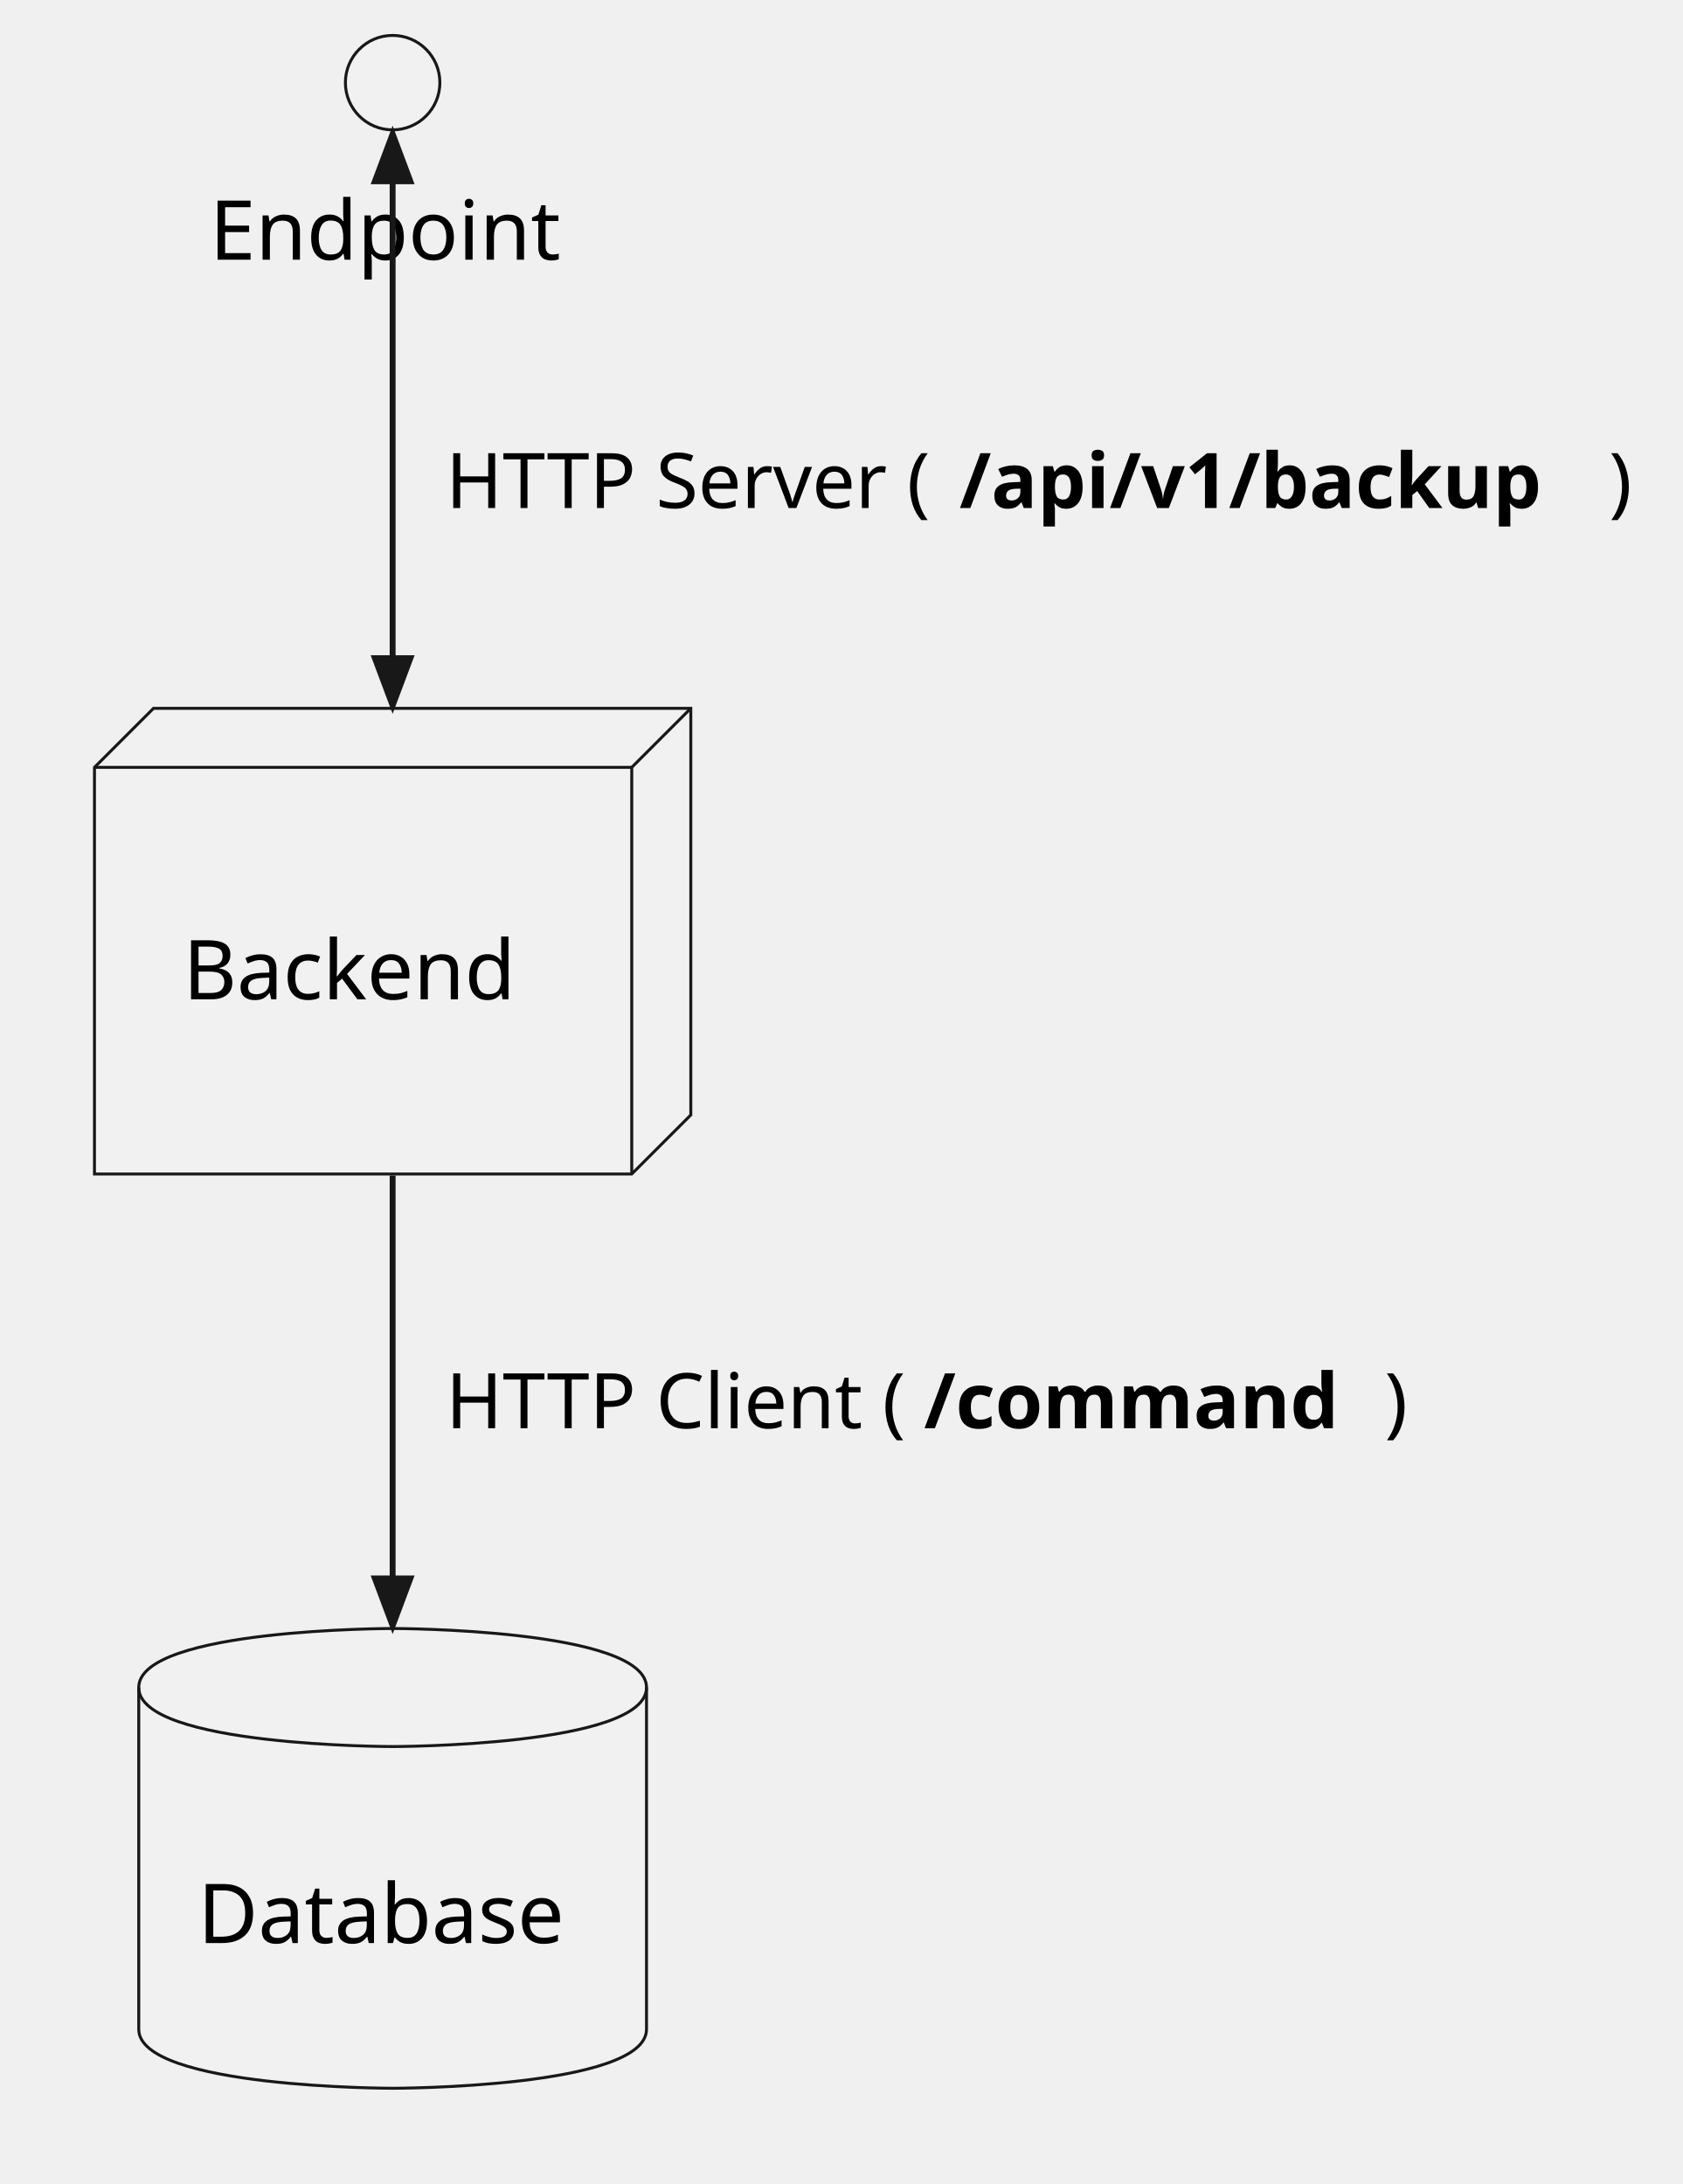
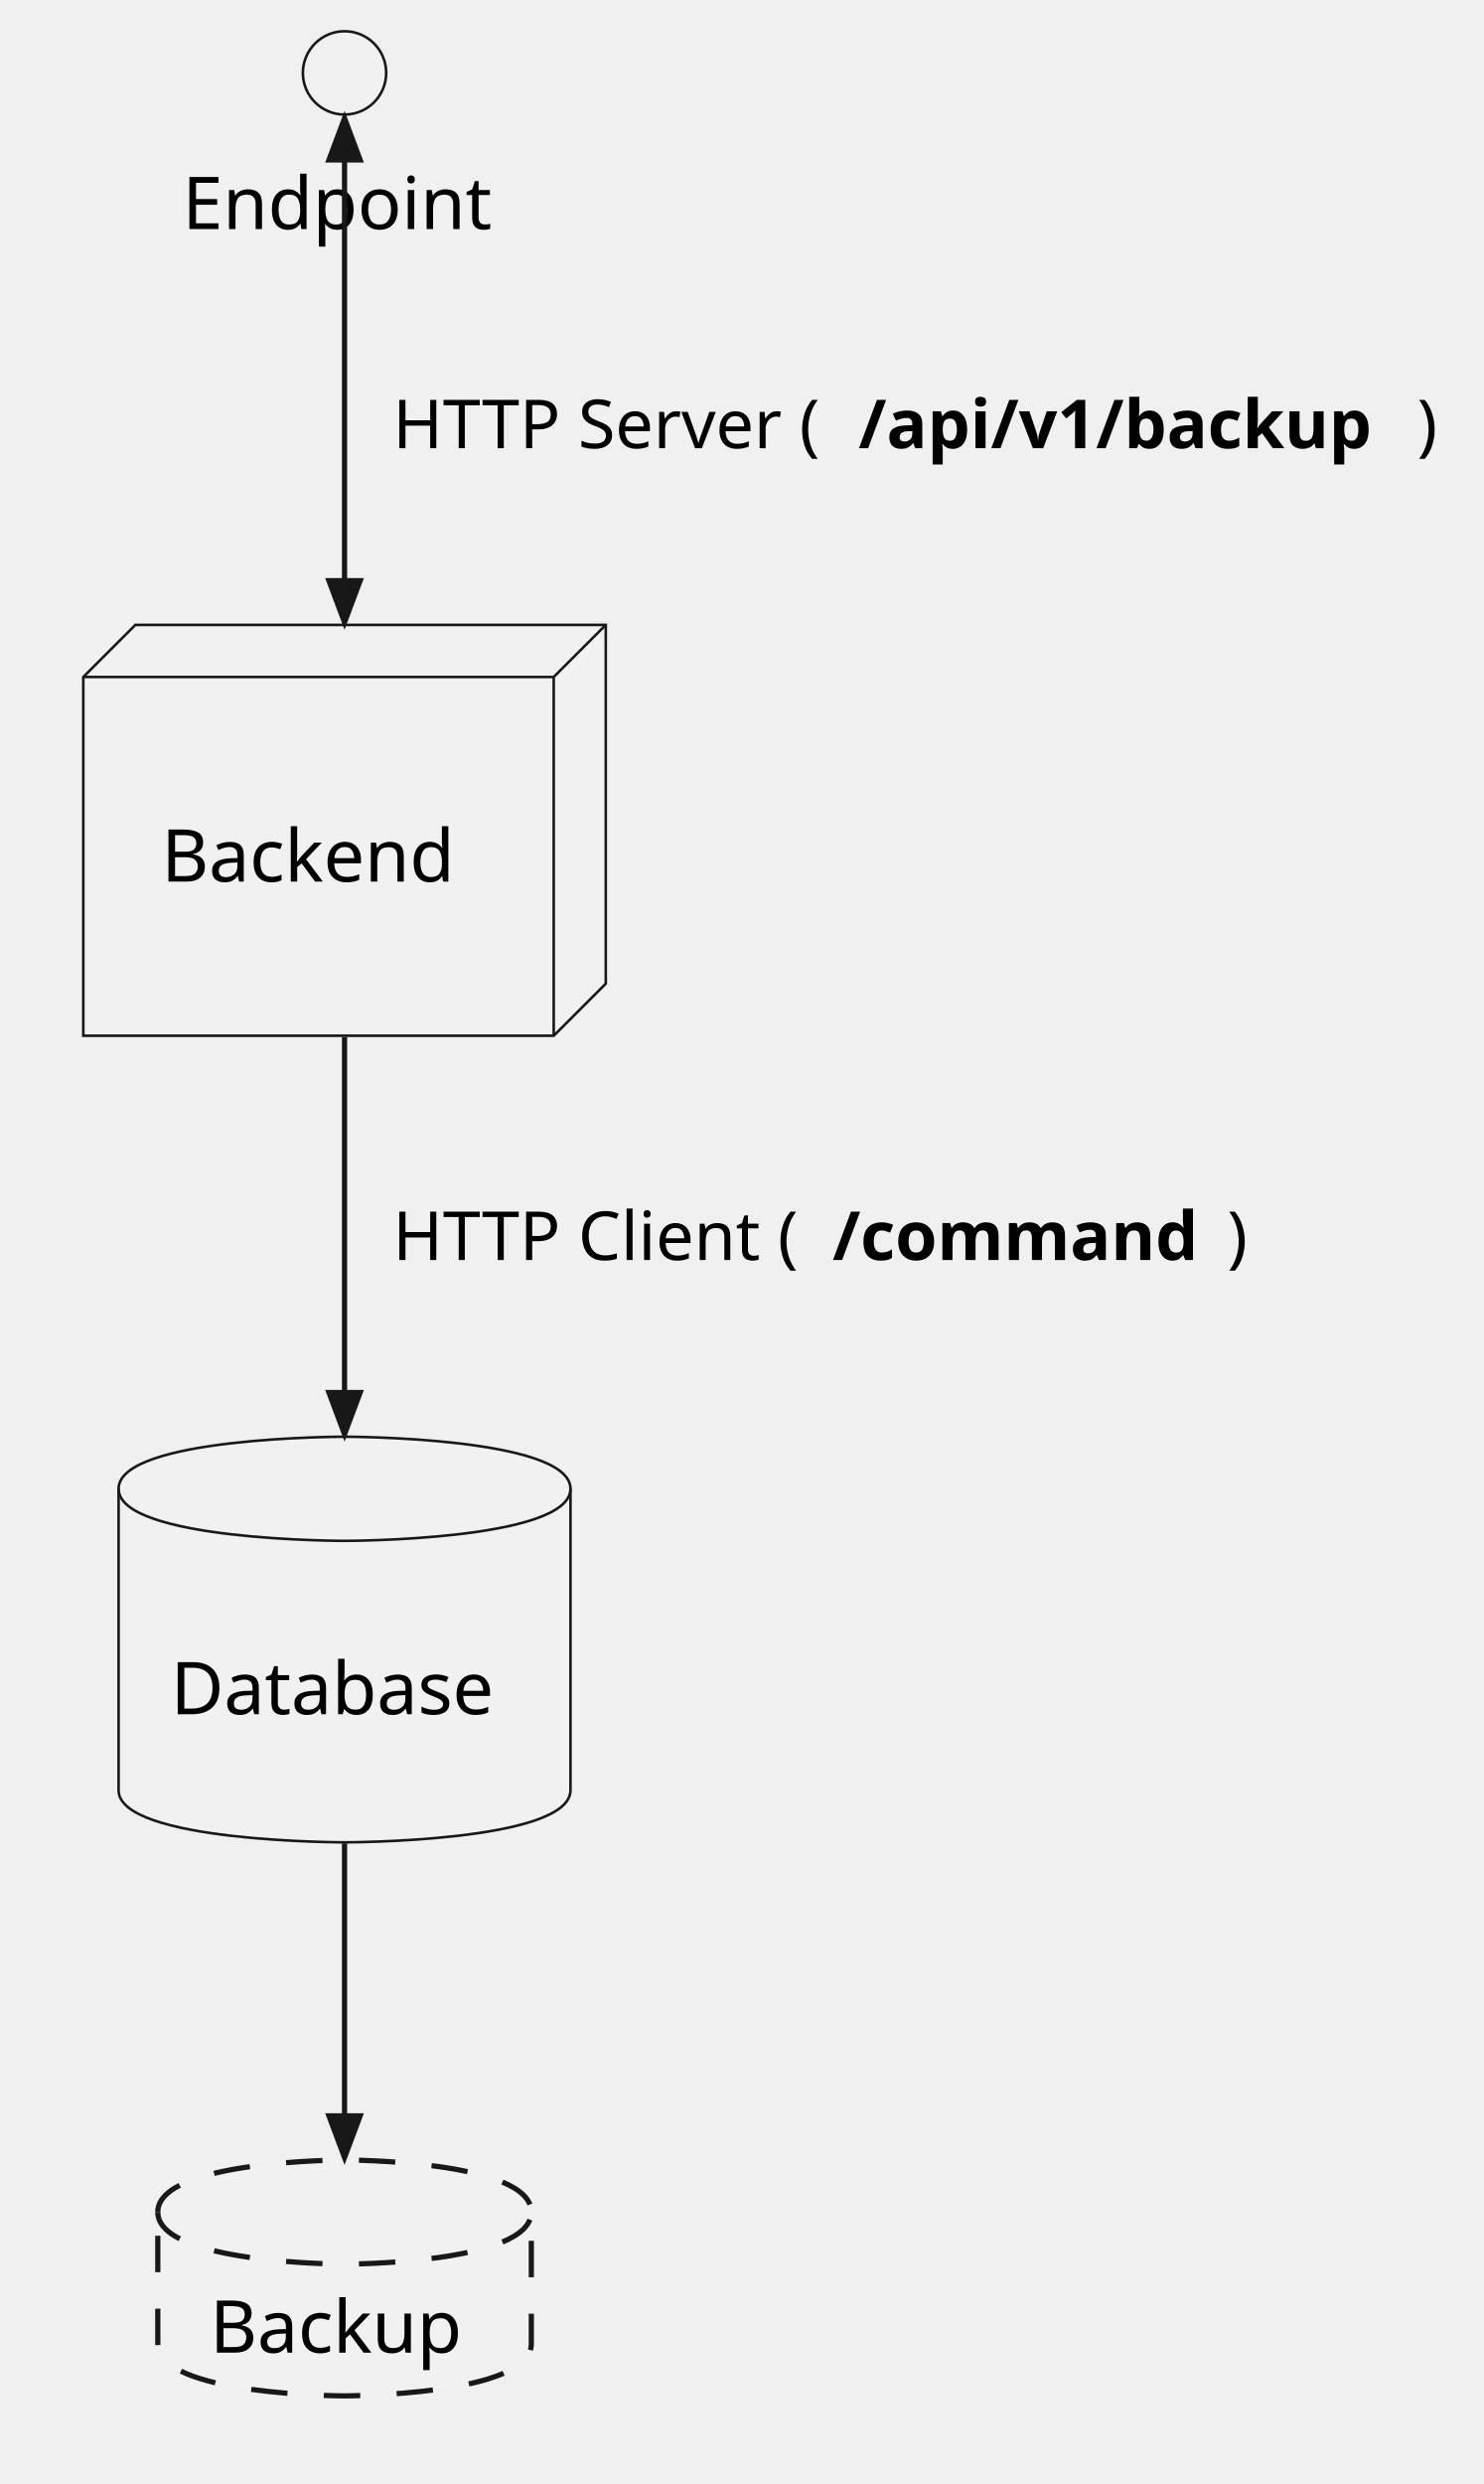
- <svg xmlns="http://www.w3.org/2000/svg" contentStyleType="text/css" height="370px" preserveAspectRatio="none" style="width:285px;height:370px;background:#FFFFFF;" version="1.1" viewBox="0 0 285 370" width="285px" zoomAndPan="magnify">
+ <svg xmlns="http://www.w3.org/2000/svg" contentStyleType="text/css" data-diagram-type="DESCRIPTION" height="477px" preserveAspectRatio="none" style="width:285px;height:477px;background:#FFFFFF;" version="1.1" viewBox="0 0 285 477" width="285px" zoomAndPan="magnify">
  <defs />
  <g>
    <g id="elem_endpoint">
-       <ellipse cx="66.5" cy="14" fill="#F1F1F1" rx="8" ry="8" style="stroke:#181818;stroke-width:0.5;" />
-       <text fill="#000000" font-family="sans-serif" font-size="14" lengthAdjust="spacing" textLength="62" x="35.5" y="43.995">Endpoint</text>
+       <ellipse cx="66.18" cy="14" fill="#F1F1F1" rx="8" ry="8" style="stroke:#181818;stroke-width:0.5;" />
+       <text fill="#000000" font-family="sans-serif" font-size="14" lengthAdjust="spacing" textLength="62.31" x="35.025" y="43.995">Endpoint</text>
    </g>
    <g id="elem_backend">
-       <polygon fill="#F1F1F1" points="16,130,26,120,117,120,117,188.891,107,198.891,16,198.891,16,130" style="stroke:#181818;stroke-width:0.5;" />
-       <line style="stroke:#181818;stroke-width:0.5;" x1="107" x2="117" y1="130" y2="120" />
-       <line style="stroke:#181818;stroke-width:0.5;" x1="16" x2="107" y1="130" y2="130" />
-       <line style="stroke:#181818;stroke-width:0.5;" x1="107" x2="107" y1="130" y2="198.891" />
-       <text fill="#000000" font-family="sans-serif" font-size="14" lengthAdjust="spacing" textLength="4" x="31" y="152.995"> </text>
-       <text fill="#000000" font-family="sans-serif" font-size="14" lengthAdjust="spacing" textLength="61" x="31" y="169.292">Backend</text>
-       <text fill="#000000" font-family="sans-serif" font-size="14" lengthAdjust="spacing" textLength="4" x="31" y="185.589"> </text>
+       <polygon fill="#F1F1F1" points="16,130,26,120,116.361,120,116.361,188.891,106.361,198.891,16,198.891,16,130" style="stroke:#181818;stroke-width:0.5;" />
+       <line style="stroke:#181818;stroke-width:0.5;" x1="106.361" x2="116.361" y1="130" y2="120" />
+       <line style="stroke:#181818;stroke-width:0.5;" x1="16" x2="106.361" y1="130" y2="130" />
+       <line style="stroke:#181818;stroke-width:0.5;" x1="106.361" x2="106.361" y1="130" y2="198.891" />
+       <text fill="#000000" font-family="sans-serif" font-size="14" lengthAdjust="spacing" textLength="4.45" x="31" y="152.995"> </text>
+       <text fill="#000000" font-family="sans-serif" font-size="14" lengthAdjust="spacing" textLength="60.361" x="31" y="169.292">Backend</text>
+       <text fill="#000000" font-family="sans-serif" font-size="14" lengthAdjust="spacing" textLength="4.45" x="31" y="185.589"> </text>
    </g>
    <g id="elem_database">
-       <path d="M23.5,285.89 C23.5,275.89 66.5,275.89 66.5,275.89 C66.5,275.89 109.5,275.89 109.5,285.89 L109.5,343.781 C109.5,353.781 66.5,353.781 66.5,353.781 C66.5,353.781 23.5,353.781 23.5,343.781 L23.5,285.89 " fill="#F1F1F1" style="stroke:#181818;stroke-width:0.5;" />
-       <path d="M23.5,285.89 C23.5,295.89 66.5,295.89 66.5,295.89 C66.5,295.89 109.5,295.89 109.5,285.89 " fill="none" style="stroke:#181818;stroke-width:0.5;" />
-       <text fill="#000000" font-family="sans-serif" font-size="14" lengthAdjust="spacing" textLength="4" x="33.5" y="312.885"> </text>
-       <text fill="#000000" font-family="sans-serif" font-size="14" lengthAdjust="spacing" textLength="66" x="33.5" y="329.182">Database</text>
-       <text fill="#000000" font-family="sans-serif" font-size="14" lengthAdjust="spacing" textLength="4" x="33.5" y="345.479"> </text>
+       <path d="M22.78,285.89 C22.78,275.89 66.18,275.89 66.18,275.89 C66.18,275.89 109.581,275.89 109.581,285.89 L109.581,343.781 C109.581,353.781 66.18,353.781 66.18,353.781 C66.18,353.781 22.78,353.781 22.78,343.781 L22.78,285.89 " fill="#F1F1F1" style="stroke:#181818;stroke-width:0.5;" />
+       <path d="M22.78,285.89 C22.78,295.89 66.18,295.89 66.18,295.89 C66.18,295.89 109.581,295.89 109.581,285.89 " fill="#FFFFFF" fill-opacity="0" style="stroke:#181818;stroke-width:0.5;" />
+       <text fill="#000000" font-family="sans-serif" font-size="14" lengthAdjust="spacing" textLength="4.45" x="32.78" y="312.885"> </text>
+       <text fill="#000000" font-family="sans-serif" font-size="14" lengthAdjust="spacing" textLength="66.801" x="32.78" y="329.182">Database</text>
+       <text fill="#000000" font-family="sans-serif" font-size="14" lengthAdjust="spacing" textLength="4.45" x="32.78" y="345.479"> </text>
+     </g>
+     <g id="elem_dst">
+       <path d="M30.31,424.78 C30.31,414.78 66.184,414.78 66.184,414.78 C66.184,414.78 102.058,414.78 102.058,424.78 L102.058,450.077 C102.058,460.077 66.184,460.077 66.184,460.077 C66.184,460.077 30.31,460.077 30.31,450.077 L30.31,424.78 " fill="#F1F1F1" style="stroke:#181818;stroke-width:1;stroke-dasharray:7.0,7.0;" />
+       <path d="M30.31,424.78 C30.31,434.78 66.184,434.78 66.184,434.78 C66.184,434.78 102.058,434.78 102.058,424.78 " fill="#FFFFFF" fill-opacity="0" style="stroke:#181818;stroke-width:1;stroke-dasharray:7.0,7.0;" />
+       <text fill="#000000" font-family="sans-serif" font-size="14" lengthAdjust="spacing" textLength="51.748" x="40.31" y="451.775">Backup</text>
    </g>
    <g id="link_endpoint_backend">
-       <path d="M66.5,30.71 C66.5,48.63 66.5,78.11 66.5,111.51 " fill="none" id="endpoint-backend" style="stroke:#181818;stroke-width:1.0;" />
-       <polygon fill="#181818" points="66.5,22.71,63.5,30.71,69.5,30.71,66.5,22.71" style="stroke:#181818;stroke-width:1.0;" />
-       <polygon fill="#181818" points="66.5,119.51,69.5,111.51,63.5,111.51,66.5,119.51" style="stroke:#181818;stroke-width:1.0;" />
-       <text fill="#000000" font-family="sans-serif" font-size="13" lengthAdjust="spacing" textLength="87" x="75.5" y="86.067">HTTP Server (</text>
-       <text fill="#000000" font-family="sans-serif" font-size="13" font-weight="bold" lengthAdjust="spacing" textLength="110" x="162.5" y="86.067">/api/v1/backup</text>
-       <text fill="#000000" font-family="sans-serif" font-size="13" lengthAdjust="spacing" textLength="5" x="272.5" y="86.067">)</text>
+       <path d="M66.18,30.71 C66.18,48.64 66.18,78.12 66.18,111.51 " fill="#FFFFFF" fill-opacity="0" id="endpoint-backend" style="stroke:#181818;stroke-width:1;" />
+       <polygon fill="#181818" points="66.18,22.71,63.18,30.71,69.18,30.71,66.18,22.71" style="stroke:#181818;stroke-width:1;" />
+       <polygon fill="#181818" points="66.18,119.51,69.18,111.51,63.18,111.51,66.18,119.51" style="stroke:#181818;stroke-width:1;" />
+       <text fill="#000000" font-family="sans-serif" font-size="13" lengthAdjust="spacing" textLength="89.464" x="75.445" y="86.067">HTTP Server (</text>
+       <text fill="#000000" font-family="sans-serif" font-size="13" font-weight="bold" lengthAdjust="spacing" textLength="107.288" x="164.909" y="86.067">/api/v1/backup</text>
+       <text fill="#000000" font-family="sans-serif" font-size="13" lengthAdjust="spacing" textLength="5.072" x="272.197" y="86.067">)</text>
    </g>
    <g id="link_backend_database">
-       <path d="M66.5,199.15 C66.5,222.49 66.5,244.11 66.5,267.41 " fill="none" id="backend-to-database" style="stroke:#181818;stroke-width:1.0;" />
-       <polygon fill="#181818" points="66.5,275.41,69.5,267.41,63.5,267.41,66.5,275.41" style="stroke:#181818;stroke-width:1.0;" />
-       <text fill="#000000" font-family="sans-serif" font-size="13" lengthAdjust="spacing" textLength="81" x="75.5" y="241.957">HTTP Client (</text>
-       <text fill="#000000" font-family="sans-serif" font-size="13" font-weight="bold" lengthAdjust="spacing" textLength="78" x="156.5" y="241.957">/command</text>
-       <text fill="#000000" font-family="sans-serif" font-size="13" lengthAdjust="spacing" textLength="5" x="234.5" y="241.957">)</text>
+       <path d="M66.18,199.15 C66.18,222.5 66.18,244.12 66.18,267.41 " fill="#FFFFFF" fill-opacity="0" id="backend-to-database" style="stroke:#181818;stroke-width:1;" />
+       <polygon fill="#181818" points="66.18,275.41,69.18,267.41,63.18,267.41,66.18,275.41" style="stroke:#181818;stroke-width:1;" />
+       <text fill="#000000" font-family="sans-serif" font-size="13" lengthAdjust="spacing" textLength="84.468" x="75.445" y="241.957">HTTP Client (</text>
+       <text fill="#000000" font-family="sans-serif" font-size="13" font-weight="bold" lengthAdjust="spacing" textLength="75.81" x="159.913" y="241.957">/command</text>
+       <text fill="#000000" font-family="sans-serif" font-size="13" lengthAdjust="spacing" textLength="5.072" x="235.723" y="241.957">)</text>
+     </g>
+     <g id="link_database_dst">
+       <path d="M66.18,353.99 C66.18,373.87 66.18,389.47 66.18,406.31 " fill="#FFFFFF" fill-opacity="0" id="database-to-dst" style="stroke:#181818;stroke-width:1;" />
+       <polygon fill="#181818" points="66.18,414.31,69.18,406.31,63.18,406.31,66.18,414.31" style="stroke:#181818;stroke-width:1;" />
    </g>
  </g>
</svg>
